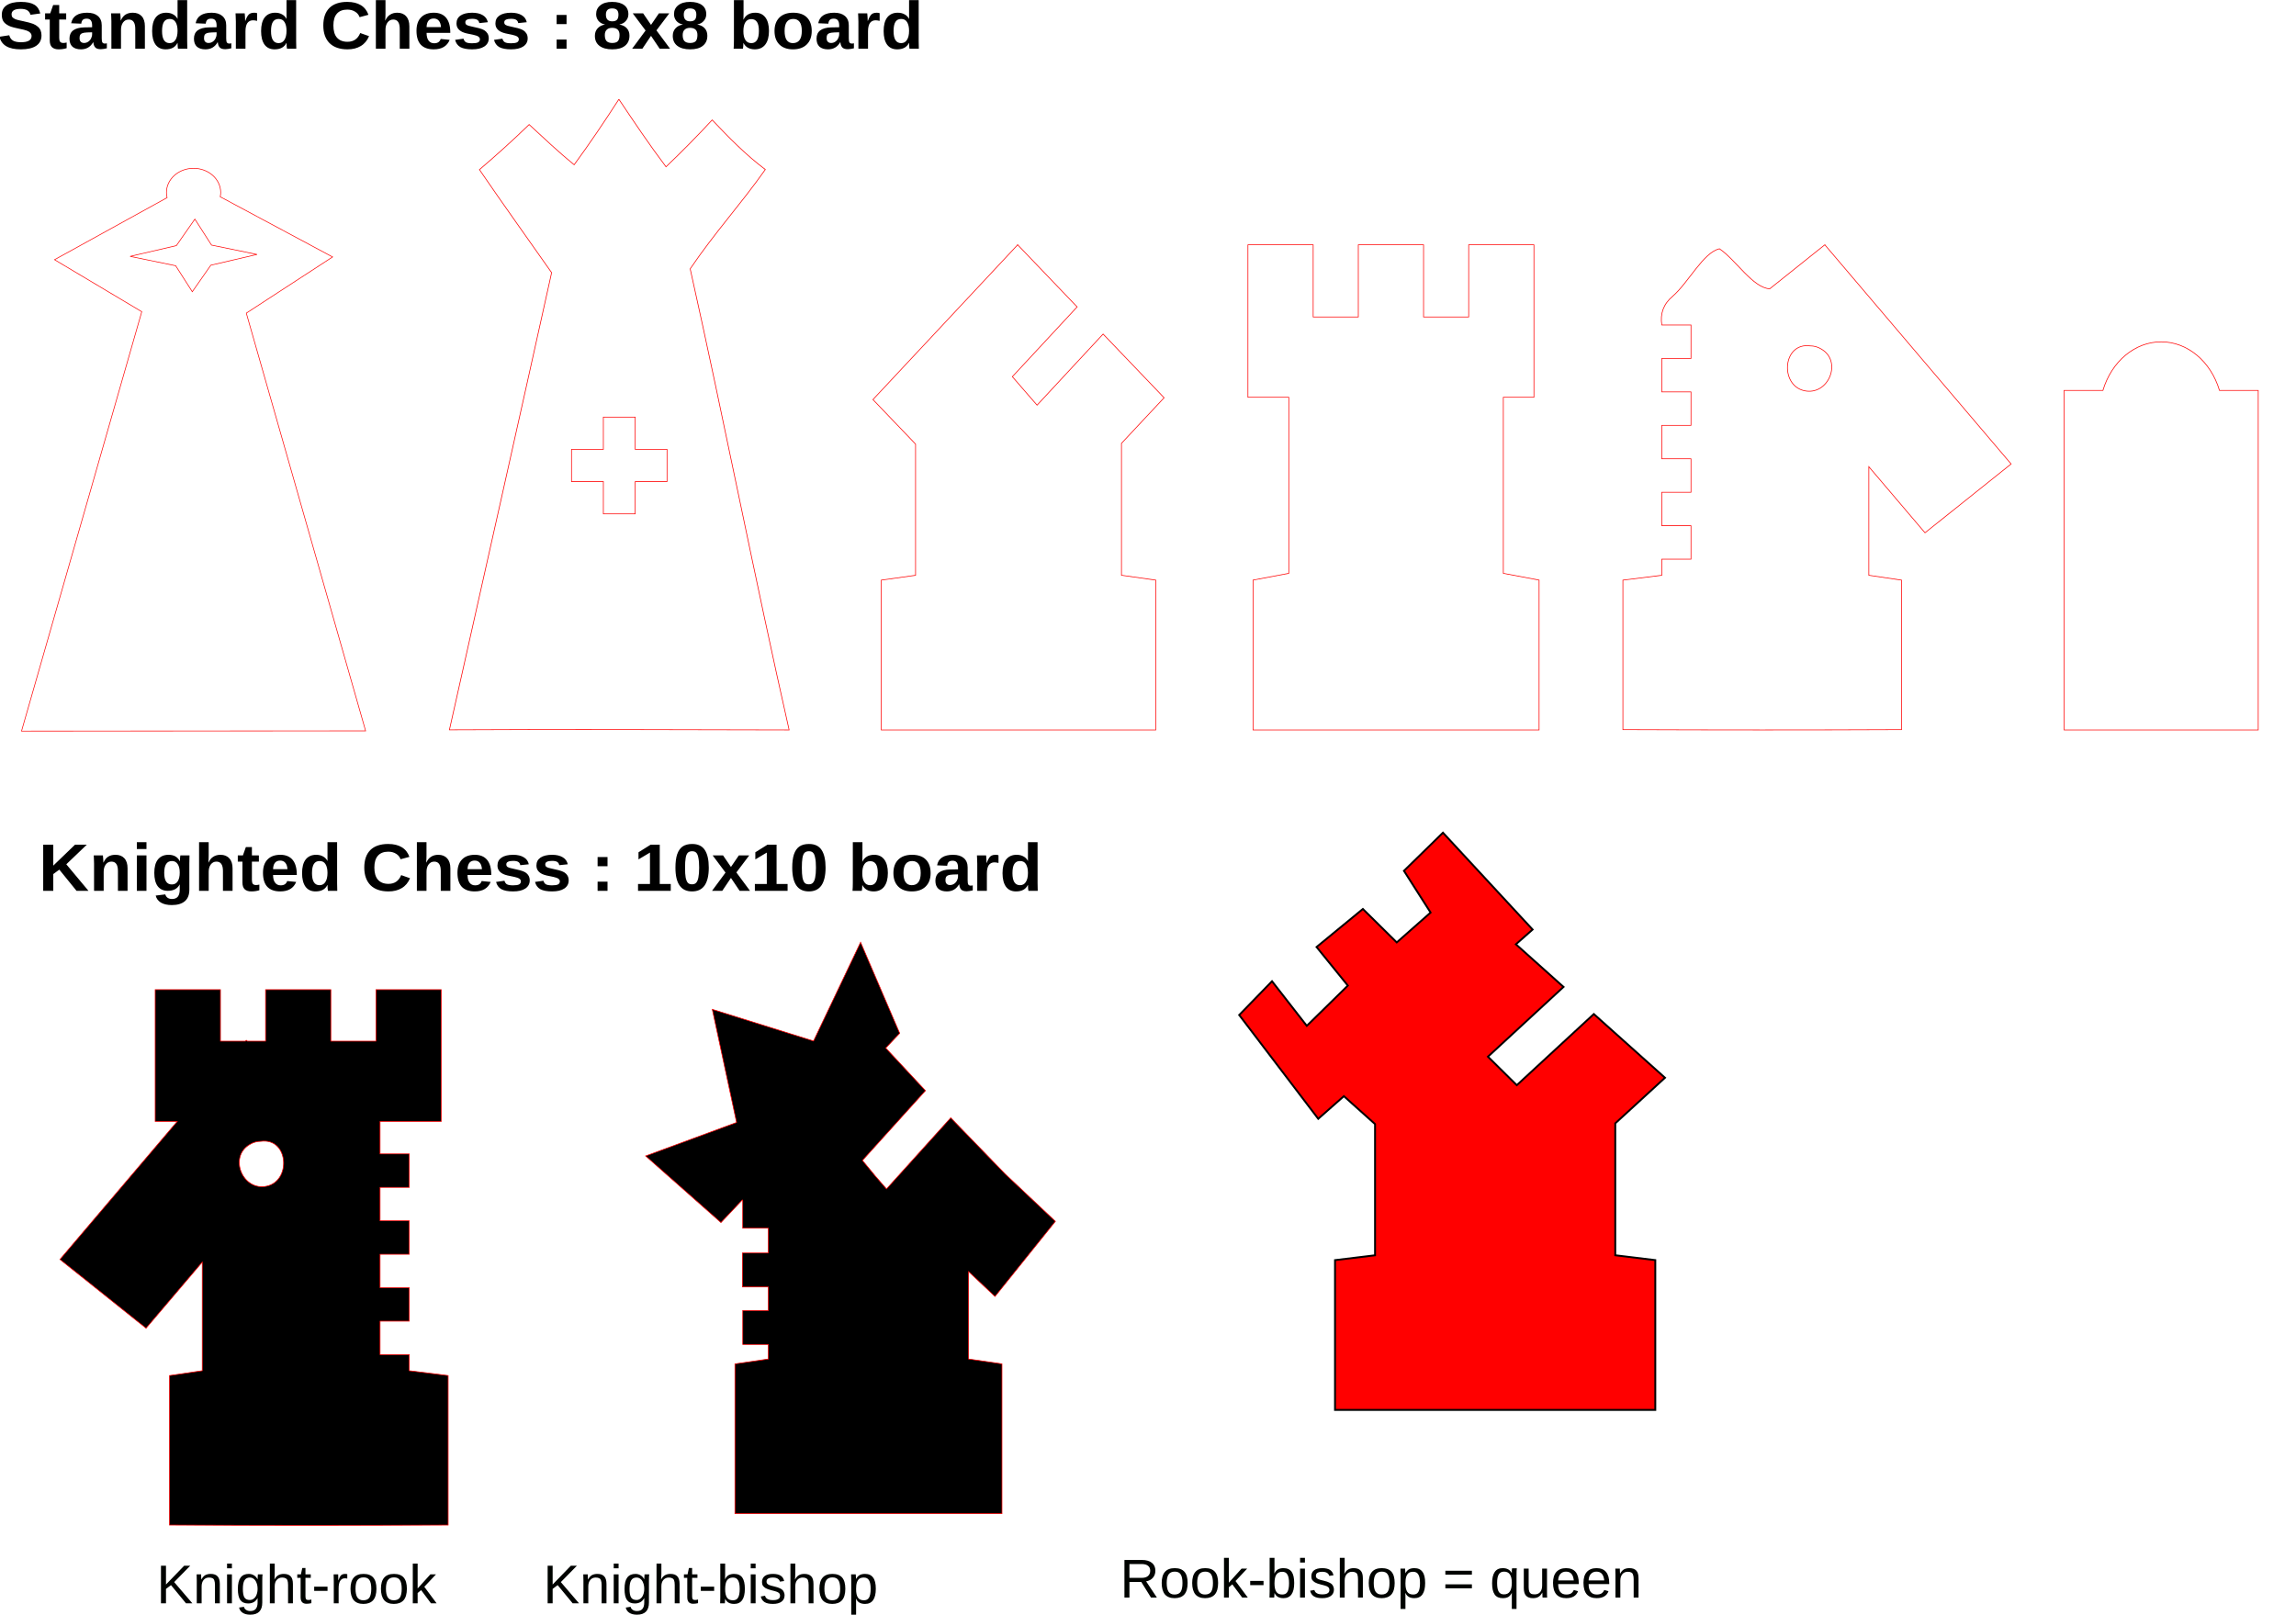
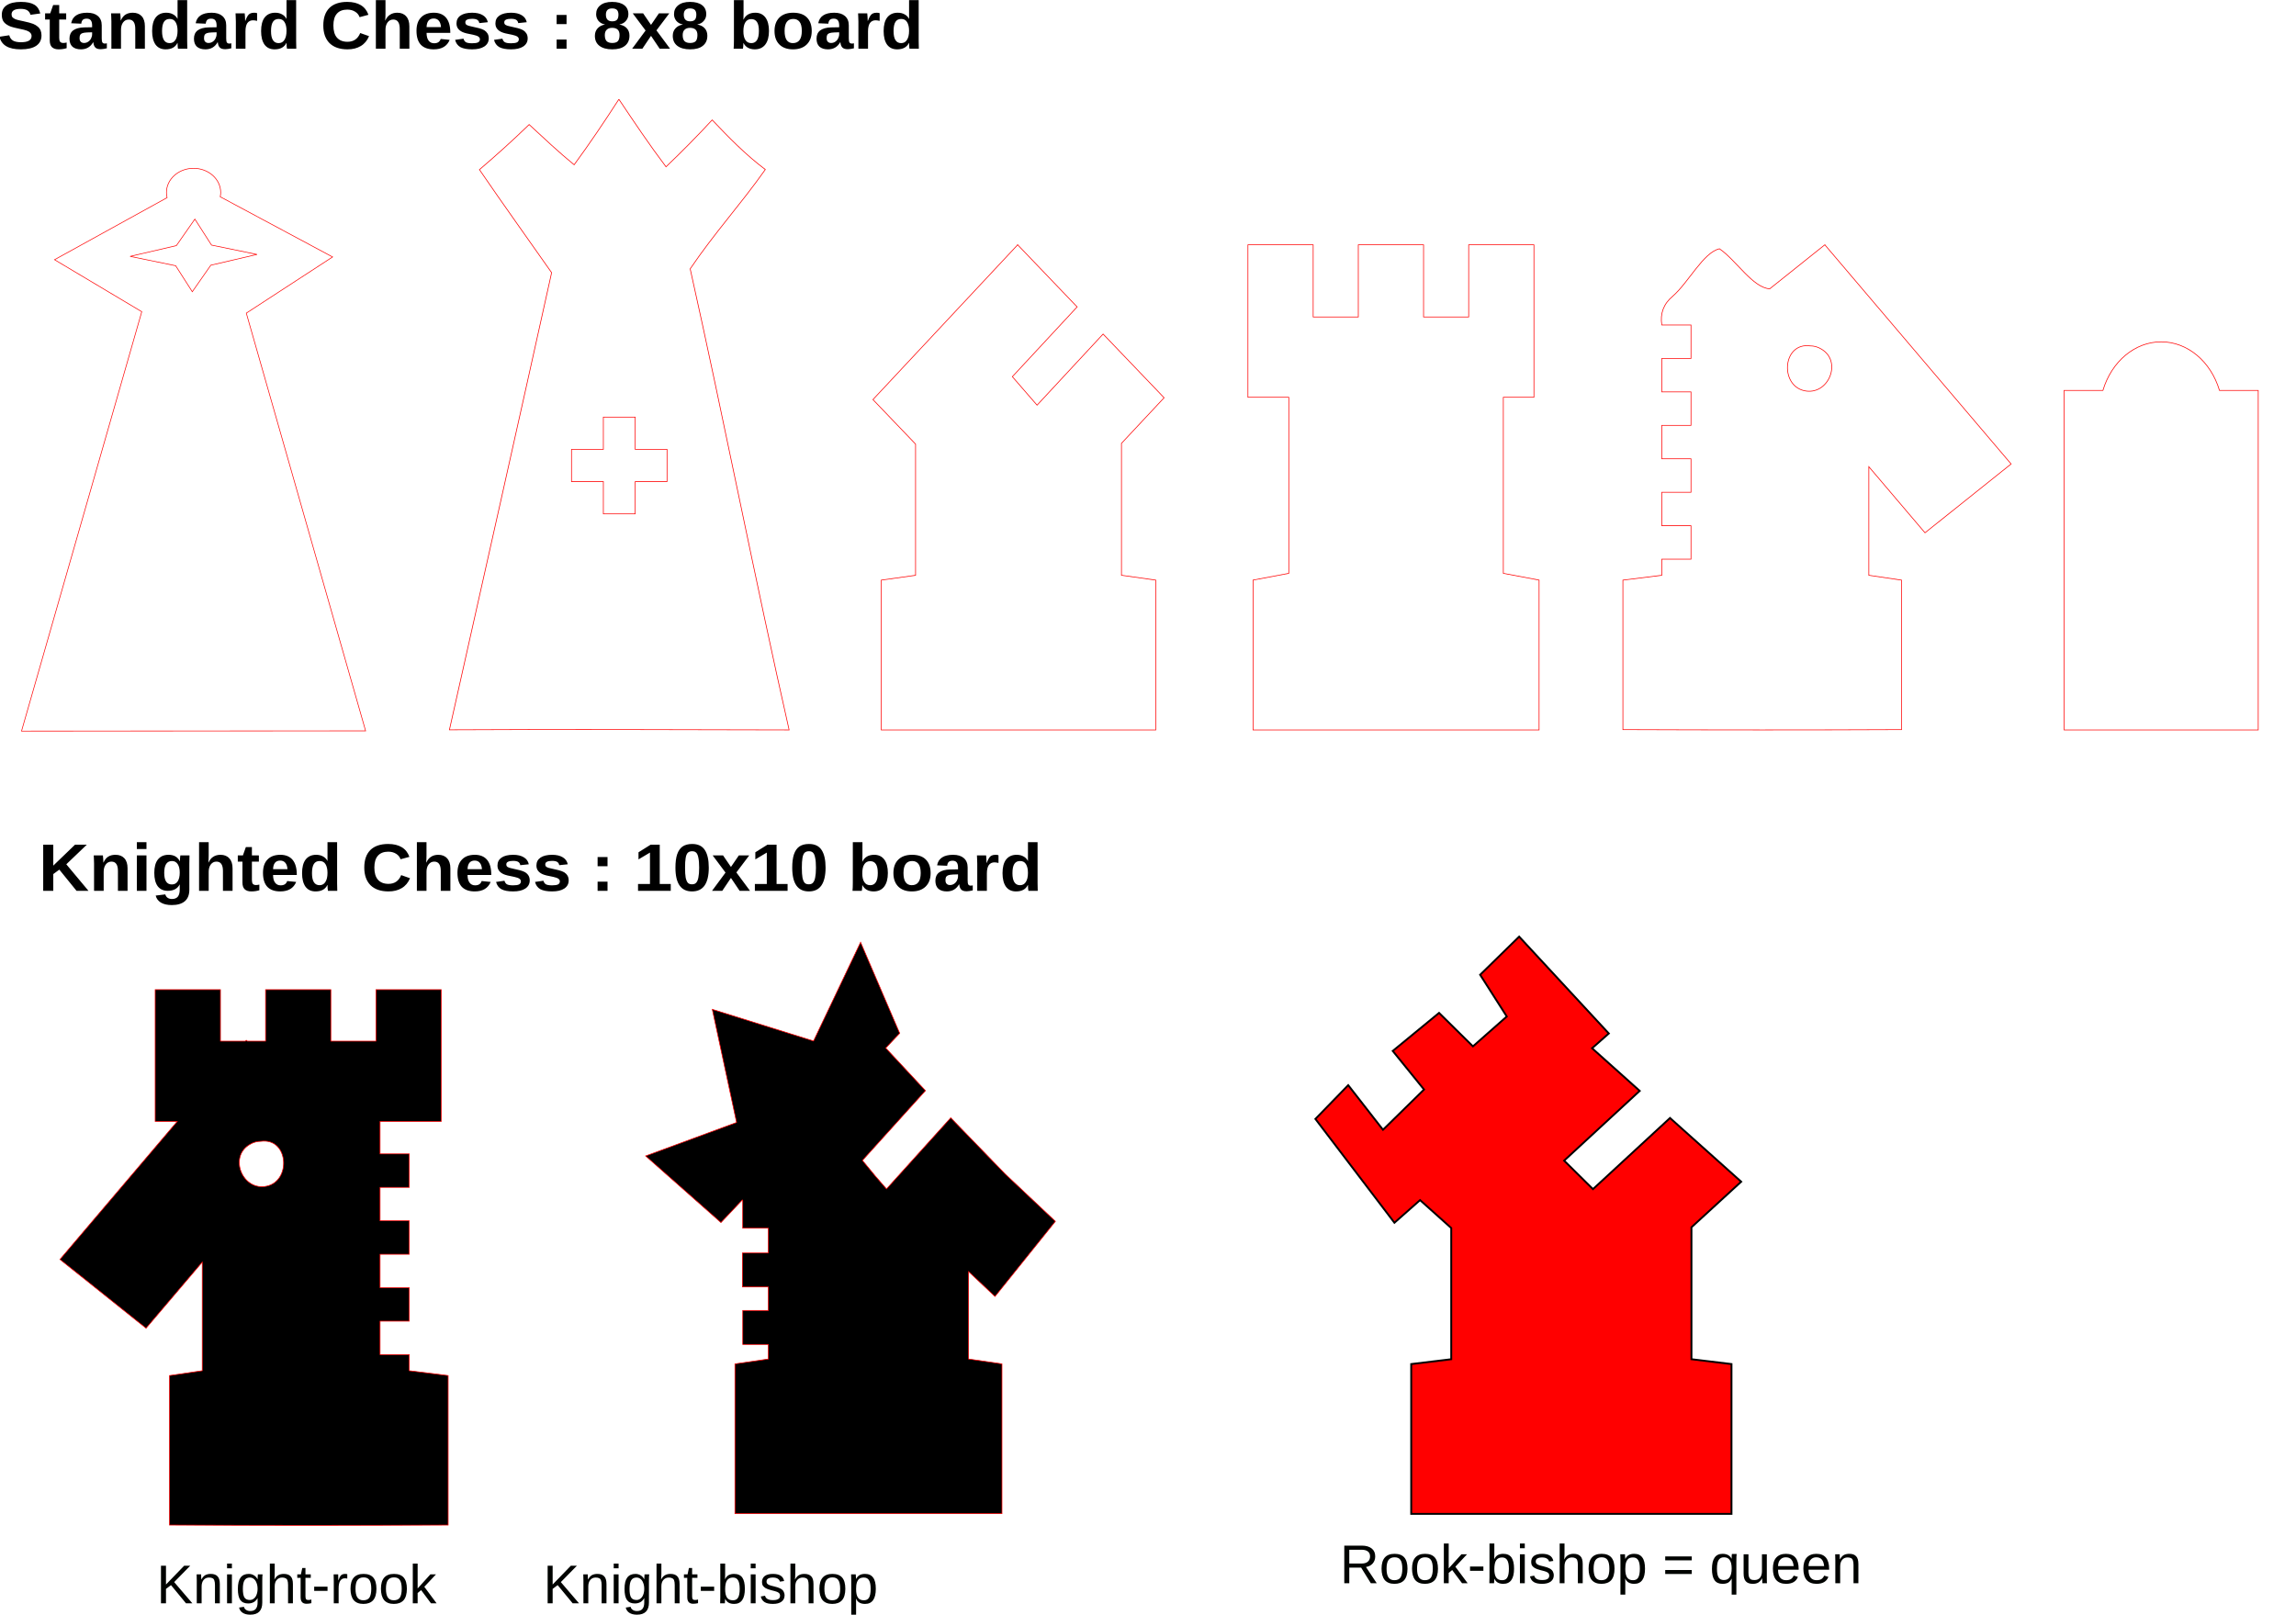
<svg xmlns="http://www.w3.org/2000/svg" width="236.568mm" height="166.434mm" viewBox="0 0 236.568 166.434" version="1.1" id="svg559">
  <defs id="defs556" />
  <g id="layer1" transform="translate(255.7076,84.39729)">
-     <path id="rect1275-5-9-0-0" style="vector-effect:non-scaling-stroke;fill:#000000;fill-opacity:1;stroke:#fe0000;stroke-width:0.265;stroke-dasharray:none;stroke-opacity:1;-inkscape-stroke:hairline;stop-color:#000000" d="m -322.6,-35.709 c -3.173,12.844 0.107,-0.391 -3.002,13.105 -10.53,-4.938 -0.202,-0.403 -10.664,-4.896 0.839,13.322 0.212,0.122 0.713,13.391 0,0 -0.099,-0.193 -9.127,1.701 l 9.54,8.515 c 0,0 1.287,-1.363 2.202,-2.332 0.013,0.014 0.027,0.029 0.04,0.043 v 2.871 h 2.638 v 2.557 h -2.672 V 2.746 h 2.672 v 2.424 h -2.634 v 3.5 h 2.634 v 1.502 l -3.438,0.5 V 26.111 h 27.512 V 10.671 l -3.438,-0.5 V 1.162 l 2.722,2.566 6.222,-7.746 -4.949,-4.667 -0.221,-0.208 -5.615,-5.798 c -2.206,2.444 -4.412,4.887 -6.618,7.331 -0.026,-0.031 -1.109,-1.277 -1.136,-1.308 -1.32,-1.624 1.097,1.26 -1.341,-1.628 2.164,-2.397 4.328,-4.793 6.492,-7.19 -1.363,-1.465 -2.727,-2.929 -4.091,-4.394 0.633,-0.67 1.436,-1.52 1.436,-1.52 z" />
    <path id="rect1275-5-9-0-0-2" style="vector-effect:non-scaling-stroke;fill:#000000;fill-opacity:1;stroke:#fe0000;stroke-width:0.265;stroke-dasharray:none;stroke-opacity:1;-inkscape-stroke:hairline;stop-color:#000000" d="m -167.037,12.715 -4.85,10.177 -10.43,-3.262 2.502,11.657 -9.371,3.454 7.762,6.863 2.202,-2.332 0.04,0.043 v 2.871 h 2.638 v 2.557 h -2.672 v 3.5 h 2.672 v 2.424 h -2.634 v 3.5 h 2.634 v 1.502 l -3.438,0.5 v 15.439 h 27.512 V 56.168 l -3.438,-0.5 v -9.009 l 2.722,2.566 6.222,-7.746 -4.949,-4.667 -0.221,-0.208 -5.615,-5.798 -6.618,7.331 -1.136,-1.308 -1.341,-1.628 6.492,-7.19 -4.091,-4.394 1.436,-1.52 z" />
    <path id="rect1275-5-9-6-4-6" style="vector-effect:non-scaling-stroke;fill:#000000;fill-opacity:1;stroke:#fe0000;stroke-width:0.265;stroke-dasharray:none;stroke-opacity:1;-inkscape-stroke:hairline;stop-color:#000000" d="M -210.248,17.603 V 31.182 h -3.155 -3.145 v 3.346 h 3.008 v 3.448 h -3.008 v 3.448 h 3.008 v 3.447 h -3.008 v 3.448 h 3.008 v 3.448 h -3.008 v 3.447 h 3.008 v 1.66 l 4.008,0.5 v 15.408 c -9.569,0.04 -19.14,0.044 -28.71,0 V 57.373 l 3.373,-0.499 V 45.682 c -1.929,2.271 -3.859,4.541 -5.788,6.812 -2.958,-2.364 -5.916,-4.727 -8.874,-7.091 4.028,-4.74 8.055,-9.481 12.083,-14.221 h -2.27 V 17.603 h 6.724 v 5.306 h 2.575 c 0.027,-0.032 0.054,-0.064 0.081,-0.096 0.04,0.032 0.08,0.064 0.12,0.096 h 1.874 v -5.306 h 6.724 v 5.306 h 4.649 V 17.603 Z M -228.567,33.209 c -0.083,0.003 -0.169,0.01 -0.257,0.022 -0.393,2e-4 -0.788,0.106 -1.121,0.311 -2.252,1.263 -0.76,4.888 1.753,4.303 2.446,-0.583 2.21,-4.719 -0.374,-4.635 z" />
    <path id="path2444-9-3-6" style="vector-effect:non-scaling-stroke;fill:none;fill-opacity:1;stroke:#ff0000;stroke-width:0.25;stroke-dasharray:none;stroke-opacity:1;-inkscape-stroke:hairline;stop-color:#000000" d="m -235.762,-67.05 c -1.543,-2.9e-5 -2.795,1.117 -2.795,2.494 0,0.179 0.023,0.356 0.065,0.531 l -11.597,6.394 8.988,5.359 -12.388,43.222 35.452,-0.022 -12.292,-43.053 8.891,-5.789 -11.577,-6.201 c 0.03,-0.146 0.045,-0.293 0.046,-0.441 2e-5,-1.377 -1.251,-2.494 -2.794,-2.494 z m 0.133,5.234 1.714,2.679 4.691,0.965 -4.764,1.108 -1.906,2.733 -1.714,-2.679 -4.691,-0.965 4.764,-1.108 z" />
    <path id="path1865-3-3-1-1" style="vector-effect:non-scaling-stroke;fill:none;fill-opacity:1;stroke:#ff0000;stroke-width:0.265;stroke-dasharray:none;stroke-opacity:1;-inkscape-stroke:hairline;stop-color:#000000" d="m -191.941,-74.167 c -1.471,2.283 -2.991,4.542 -4.61,6.753 -1.615,-1.326 -3.119,-2.741 -4.637,-4.147 -1.644,1.6 -3.358,3.142 -5.12,4.649 2.431,3.562 4.959,7.076 7.436,10.615 -3.476,15.711 -7.003,31.414 -10.529,47.118 11.772,-0.071 24.144,-4e-5 35,0.011 -3.504,-15.457 -6.735,-32.058 -10.193,-47.522 2.564,-3.784 5.092,-6.494 7.741,-10.236 -2.044,-1.532 -3.77,-3.314 -5.476,-5.109 -1.528,1.651 -3.108,3.263 -4.756,4.829 -1.716,-2.274 -3.286,-4.616 -4.857,-6.963 z m -1.6,32.758 h 3.282 v 3.324 h 3.28 v 3.323 h -3.28 v 3.325 h -3.282 v -3.325 h -3.282 v -3.323 h 3.282 z" />
    <path id="rect506-8-4-2" style="vector-effect:non-scaling-stroke;fill:none;fill-opacity:1;stroke:#ff0000;stroke-width:0.265;stroke-dasharray:none;stroke-opacity:1;-inkscape-stroke:hairline;stop-color:#000000" d="m -33.032,-49.167 a 6.368,7.497 0 0 0 -6.002,5.008 h -3.997 v 34.992 h 20 V -44.159 h -3.993 a 6.368,7.497 0 0 0 -6.007,-5.008 z" />
    <path id="rect1494-7-6-2-2-4" style="vector-effect:non-scaling-stroke;fill:none;fill-opacity:1;stroke:#ff0000;stroke-width:0.265;stroke-dasharray:none;stroke-opacity:1;-inkscape-stroke:hairline;stop-color:#000000" d="m -150.853,-59.167 c 2.042,2.134 4.085,4.268 6.127,6.402 -2.225,2.397 -4.449,4.794 -6.674,7.19 0.849,0.979 1.697,1.957 2.546,2.936 2.268,-2.444 4.536,-4.887 6.804,-7.331 2.095,2.189 4.19,4.378 6.285,6.567 -1.464,1.566 -2.928,3.133 -4.392,4.699 v 13.597 l 3.535,0.499 v 15.44 h -28.285 V -24.607 l 3.535,-0.499 v -13.521 c -1.464,-1.53 -2.928,-3.06 -4.392,-4.589 4.971,-5.317 9.941,-10.634 14.912,-15.951 z" />
    <path id="rect1275-5-9-6-9-0" style="vector-effect:non-scaling-stroke;fill:none;fill-opacity:1;stroke:#ff0000;stroke-width:0.265;stroke-dasharray:none;stroke-opacity:1;-inkscape-stroke:hairline;stop-color:#000000" d="m -97.658,-59.167 v 15.713 h -3.155 v 18.148 l 3.684,0.695 V -9.167 H -126.601 V -24.611 l 3.684,-0.695 v -18.148 h -4.212 v -15.713 h 6.724 v 7.44 h 4.65 v -7.44 h 6.724 v 7.44 h 4.649 v -7.44 z" />
    <path id="rect1494-1-1-0-1" style="vector-effect:non-scaling-stroke;fill:none;fill-opacity:1;stroke:#ff0000;stroke-width:0.265;stroke-dasharray:none;stroke-opacity:1;-inkscape-stroke:hairline;stop-color:#000000" d="m -67.686,-59.167 c 6.398,7.53 12.796,15.06 19.194,22.59 -2.958,2.364 -5.916,4.727 -8.874,7.091 -1.929,-2.271 -3.859,-4.541 -5.788,-6.812 v 11.192 l 3.373,0.499 v 15.408 c -9.57,0.044 -19.141,0.04 -28.711,0 V -24.607 l 4.008,-0.5 v -1.66 h 3.008 v -3.447 h -3.008 v -3.448 h 3.008 v -3.448 h -3.008 v -3.447 h 3.008 v -3.448 h -3.008 v -3.448 h 3.008 v -3.447 h -3.008 c -0.187,-1.165 0.174,-2.175 1.118,-2.961 1.64,-1.419 3.14,-4.499 4.822,-4.897 1.732,1.185 3.404,3.99 5.176,4.13 1.894,-1.513 3.788,-3.026 5.682,-4.54 z m -1.514,10.418 c -2.823,-0.376 -3.157,4.012 -0.632,4.613 2.513,0.585 4.005,-3.04 1.753,-4.303 -0.333,-0.205 -0.728,-0.311 -1.121,-0.311 z" />
    <text xml:space="preserve" style="font-style:normal;font-variant:normal;font-weight:bold;font-stretch:normal;font-size:7.056px;font-family:Arial;-inkscape-font-specification:'Arial, Bold';font-variant-ligatures:normal;font-variant-caps:normal;font-variant-numeric:normal;font-variant-east-asian:normal;fill:#000000;fill-opacity:1;stroke:none;stroke-width:0.968;stroke-opacity:1;stop-color:#000000" x="-246.202" y="7.584" id="text2815" transform="scale(1.022471,0.9780232)">
      <tspan id="tspan2813" style="font-style:normal;font-variant:normal;font-weight:bold;font-stretch:normal;font-size:7.056px;font-family:Arial;-inkscape-font-specification:'Arial, Bold';font-variant-ligatures:normal;font-variant-caps:normal;font-variant-numeric:normal;font-variant-east-asian:normal;fill:#000000;fill-opacity:1;stroke:none;stroke-width:0.968;stroke-opacity:1" x="-246.202" y="7.584">Knighted Chess : 10x10 board</tspan>
    </text>
    <text xml:space="preserve" style="font-style:normal;font-variant:normal;font-weight:bold;font-stretch:normal;font-size:7.056px;font-family:Arial;-inkscape-font-specification:'Arial, Bold';font-variant-ligatures:normal;font-variant-caps:normal;font-variant-numeric:normal;font-variant-east-asian:normal;fill:#000000;fill-opacity:1;stroke:none;stroke-width:0.968;stroke-opacity:1;stop-color:#000000" x="-250.343" y="-81.157" id="text2815-6" transform="scale(1.022471,0.9780232)">
      <tspan id="tspan2813-2" style="font-style:normal;font-variant:normal;font-weight:bold;font-stretch:normal;font-size:7.056px;font-family:Arial;-inkscape-font-specification:'Arial, Bold';font-variant-ligatures:normal;font-variant-caps:normal;font-variant-numeric:normal;font-variant-east-asian:normal;fill:#000000;fill-opacity:1;stroke:none;stroke-width:0.968;stroke-opacity:1" x="-250.343" y="-81.157">Standard Chess : 8x8 board</tspan>
    </text>
    <text xml:space="preserve" style="font-size:5.644px;font-family:Arial;-inkscape-font-specification:'Arial, Normal';fill:#000300;stroke-width:0.5;stop-color:#000000" x="-239.591" y="80.849" id="text715">
      <tspan id="tspan713" style="stroke-width:0.5" x="-239.591" y="80.849">Knight-rook       Knight-bishop</tspan>
    </text>
-     <path id="rect1275-5-9" style="vector-effect:non-scaling-stroke;fill:#ff0000;fill-opacity:1;stroke:#000000;stroke-width:0.731;stroke-dasharray:none;stroke-opacity:1;-inkscape-stroke:hairline;stop-color:#000000" d="m -107.032,1.423 -4.02,3.931 2.744,4.3 -3.485,3.077 -3.491,-3.447 -4.772,3.922 3.222,3.976 -4.228,4.147 -3.583,-4.597 -3.382,3.481 8.144,10.699 2.641,-2.332 3.212,2.877 v 13.521 l -4.124,0.5 v 15.439 h 32.999 V 45.476 l -4.124,-0.5 V 31.38 l 5.124,-4.699 -7.333,-6.567 -7.938,7.331 -2.97,-2.936 7.786,-7.19 -4.906,-4.394 1.722,-1.52 z" />
-     <text xml:space="preserve" style="font-size:5.644px;font-family:Arial;-inkscape-font-specification:'Arial, Normal';vector-effect:non-scaling-stroke;fill:#000300;fill-opacity:1;stroke-width:0.265;stroke-dasharray:none;-inkscape-stroke:hairline;stop-color:#000000" x="-140.319" y="80.253" id="text1881">
-       <tspan id="tspan1879" style="stroke-width:0.265" x="-140.319" y="80.253">Rook-bishop = queen</tspan>
+     <path id="rect1275-5-9" style="vector-effect:non-scaling-stroke;fill:#ff0000;fill-opacity:1;stroke:#000000;stroke-width:0.731;stroke-dasharray:none;stroke-opacity:1;-inkscape-stroke:hairline;stop-color:#000000" d="m -99.182,12.136 -4.02,3.931 2.744,4.3 -3.485,3.077 -3.491,-3.447 -4.772,3.922 3.222,3.976 -4.228,4.147 -3.583,-4.597 -3.382,3.481 8.144,10.699 2.641,-2.332 3.212,2.877 v 13.521 l -4.124,0.5 v 15.439 h 32.999 V 56.189 l -4.124,-0.5 V 42.093 l 5.124,-4.699 -7.333,-6.567 -7.938,7.331 -2.97,-2.936 7.786,-7.19 -4.906,-4.394 1.722,-1.52 z" />
+     <text xml:space="preserve" style="font-size:5.644px;font-family:Arial;-inkscape-font-specification:'Arial, Normal';vector-effect:non-scaling-stroke;fill:#000300;fill-opacity:1;stroke-width:0.265;stroke-dasharray:none;-inkscape-stroke:hairline;stop-color:#000000" x="-117.669" y="78.776" id="text1881">
+       <tspan id="tspan1879" style="stroke-width:0.265" x="-117.669" y="78.776">Rook-bishop = queen</tspan>
    </text>
  </g>
</svg>
